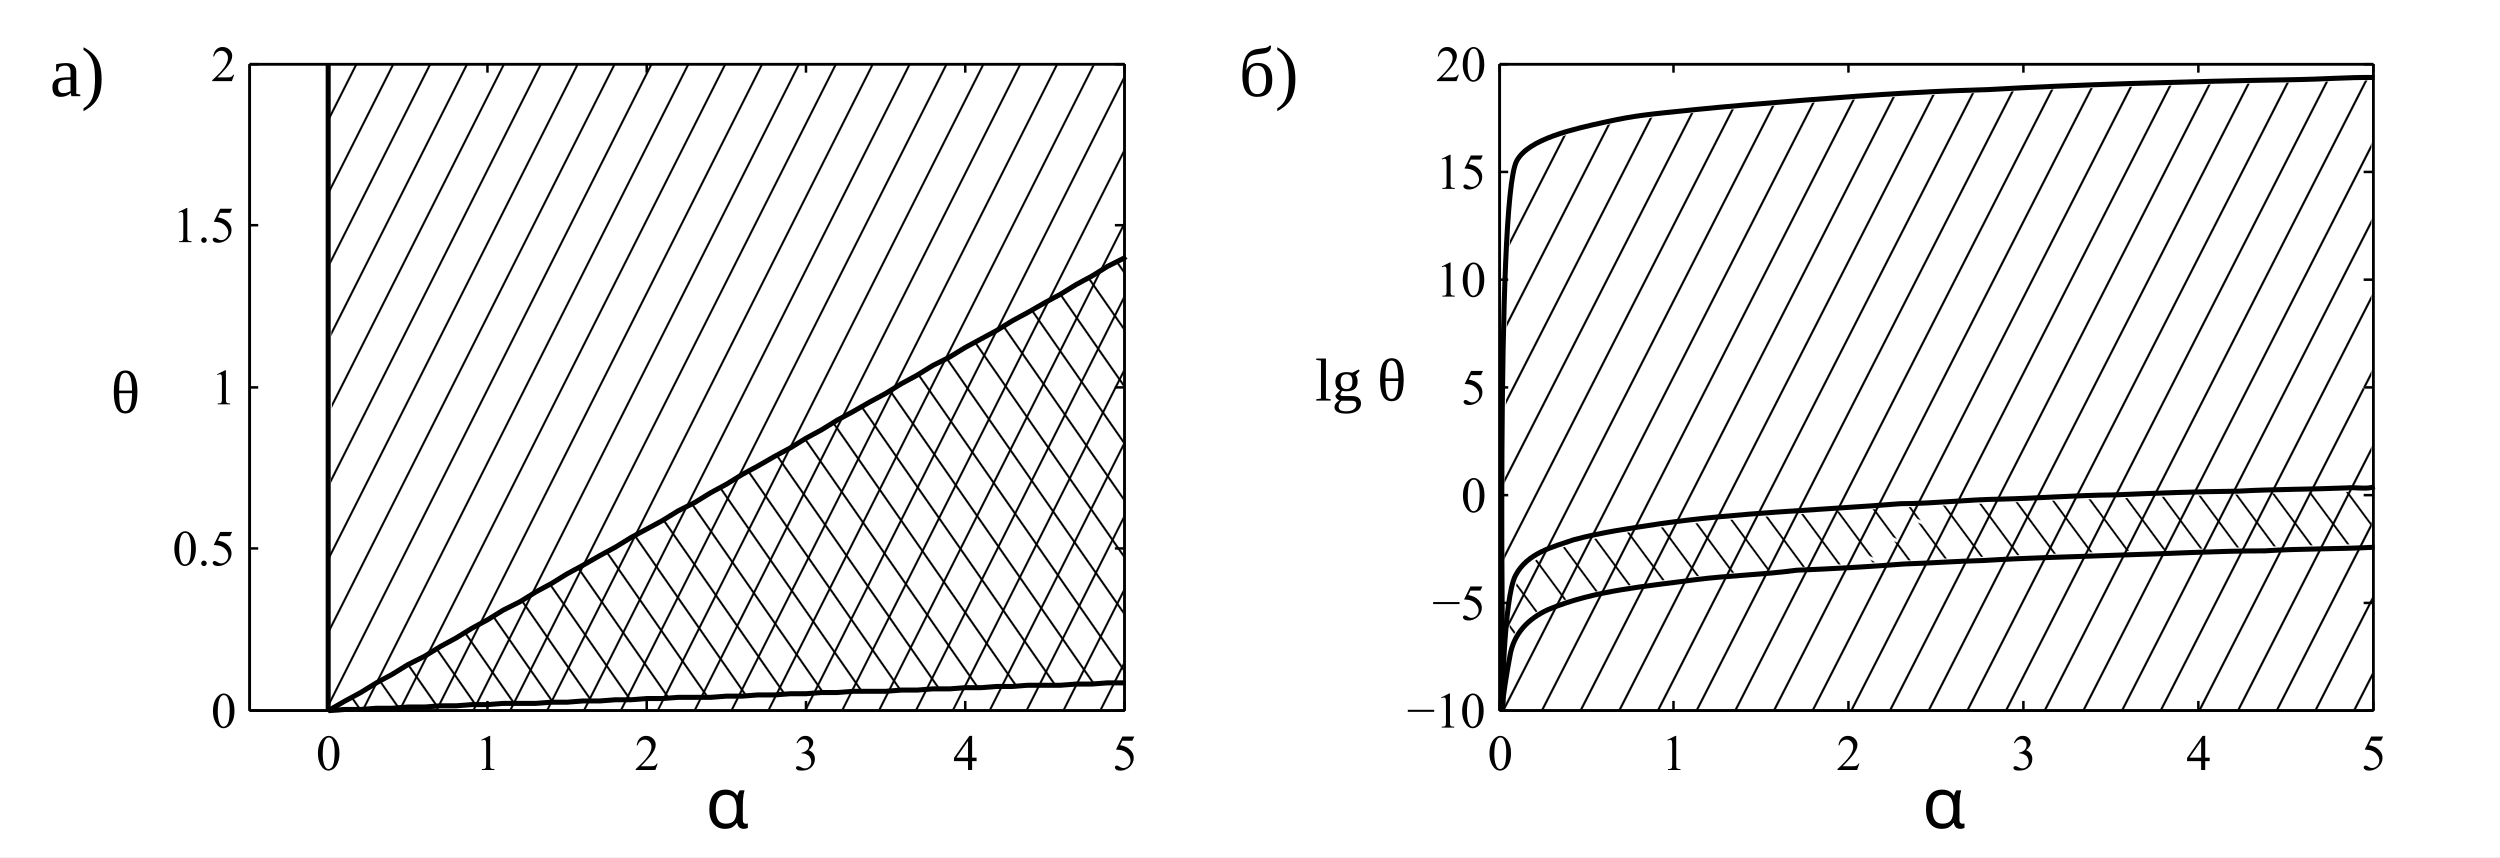
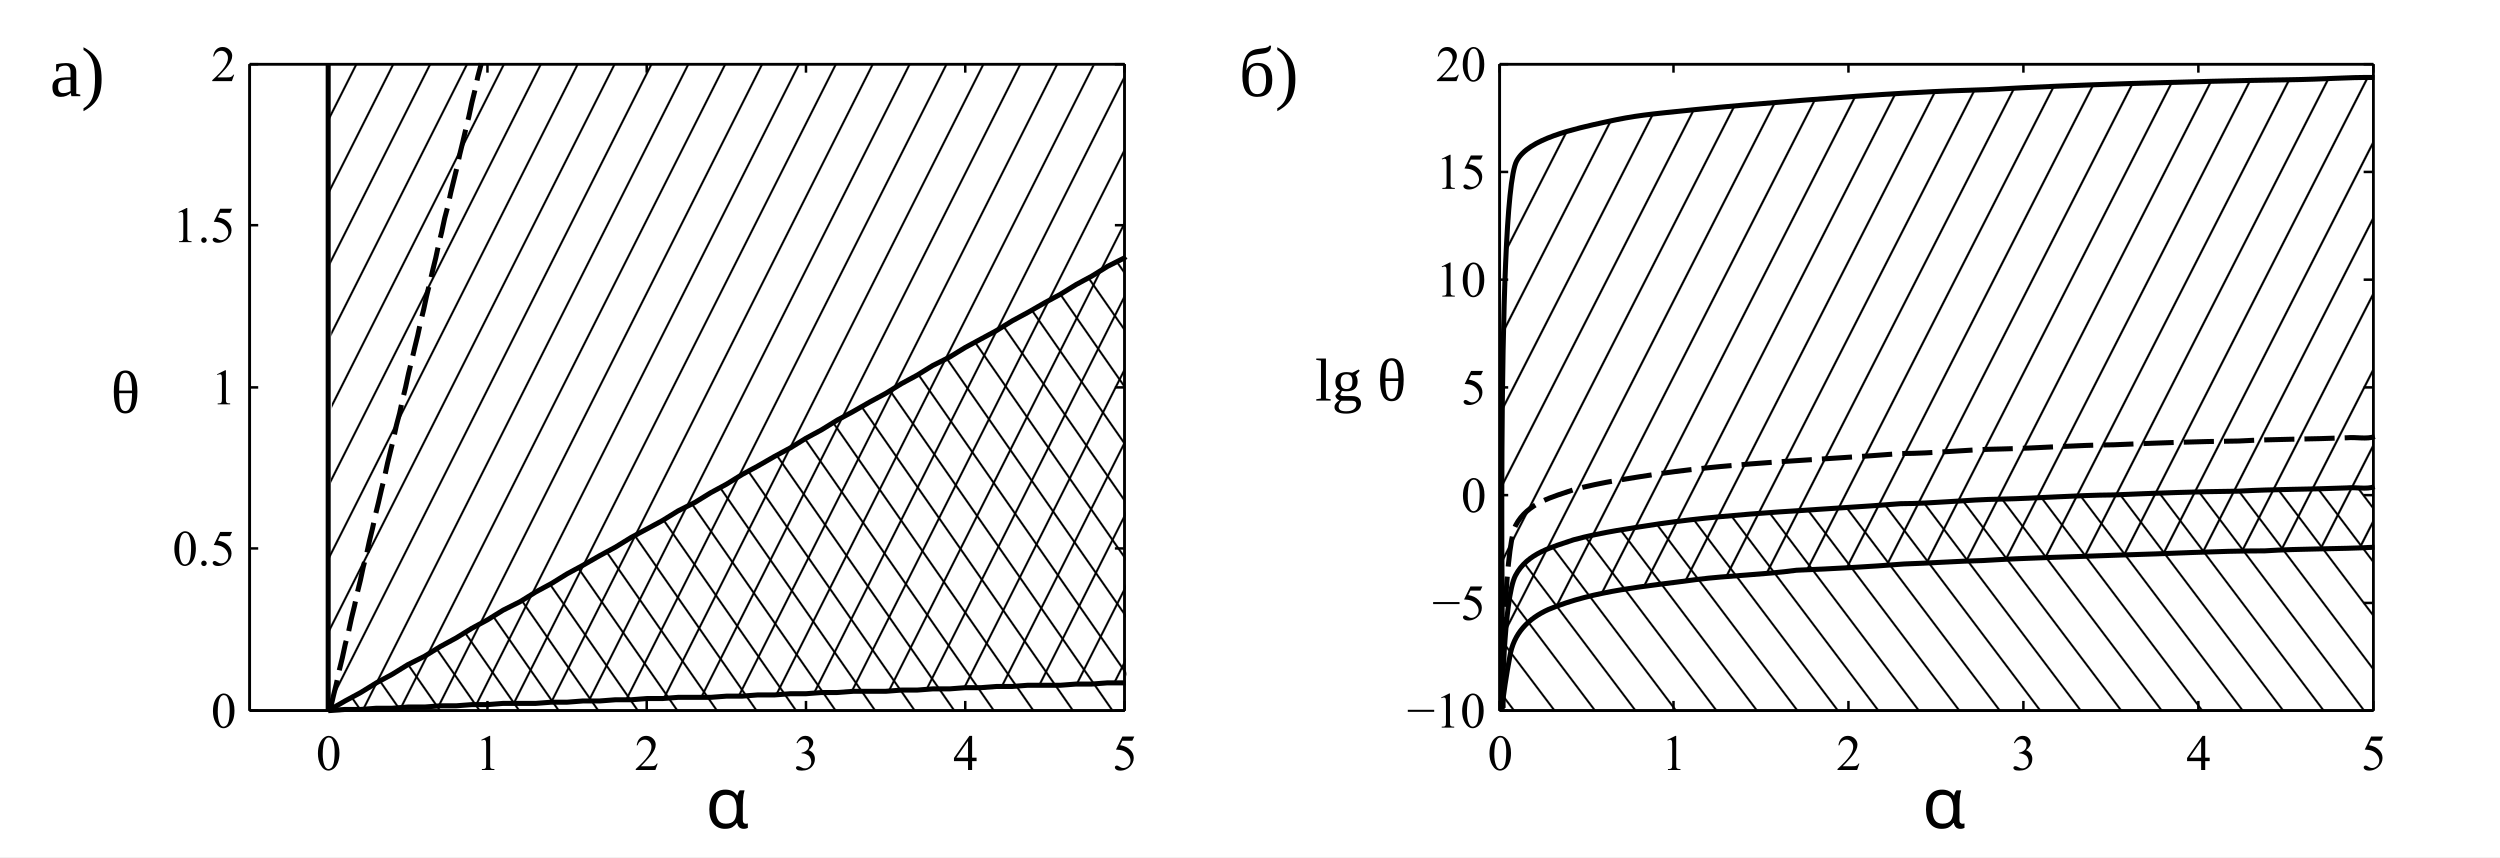
<svg xmlns="http://www.w3.org/2000/svg" xmlns:xlink="http://www.w3.org/1999/xlink" width="175mm" height="60mm" viewBox="0 0 496.063 170.079" version="1.1" id="svg2">
  <defs id="defs4">
-     <pattern xlink:href="#pattern5436" id="pattern5055" patternTransform="matrix(0.08830782,-0.06905366,0.5996627,0.766866,-176.9201,-24.66936)" />
+     <pattern xlink:href="#pattern5436" id="pattern5055" patternTransform="matrix(0.09446466,-0.07386789,1.023709,1.309152,-176.9201,-24.66936)" />
    <pattern xlink:href="#pattern5436" id="pattern5048" patternTransform="matrix(0.07770059,-0.05737732,0.5017826,0.679516,-141.8837,-19.63917)" />
    <pattern xlink:href="#pattern5436" id="pattern5043" patternTransform="matrix(0.08840099,0.04228932,-0.4523633,0.945614,-170.728,40.4685)" />
    <pattern xlink:href="#pattern5436" id="pattern5044" patternTransform="matrix(0.09252877,0.04411482,-0.4060796,0.8460022,-91.49032,-43.34233)" />
    <g id="g6">
      <symbol overflow="visible" id="glyph0-0" style="overflow:visible">
        <path style="stroke:none" d="m 1.391,0 0,-6.25 5,0 0,6.25 z m 0.156,-0.156 4.688,0 0,-5.938 -4.688,0 z m 0,0" id="path9" />
      </symbol>
      <symbol overflow="visible" id="glyph0-1" style="overflow:visible">
        <path style="stroke:none" d="m 0.359,-3.266 c 0,-0.758 0.113,-1.41 0.344,-1.953 0.227,-0.551 0.531,-0.957 0.906,-1.219 0.289,-0.219 0.594,-0.328 0.906,-0.328 0.508,0 0.969,0.262 1.375,0.781 0.5,0.648 0.75,1.516 0.75,2.609 0,0.773 -0.109,1.43 -0.328,1.969 -0.219,0.531 -0.5,0.922 -0.844,1.172 C 3.125,0.004 2.789,0.125 2.469,0.125 1.844,0.125 1.316,-0.25 0.891,-1 0.535,-1.625 0.359,-2.379 0.359,-3.266 Z M 1.312,-3.156 c 0,0.918 0.113,1.664 0.344,2.234 0.188,0.492 0.461,0.734 0.828,0.734 0.176,0 0.359,-0.078 0.547,-0.234 0.188,-0.164 0.332,-0.43 0.438,-0.797 0.145,-0.562 0.219,-1.352 0.219,-2.375 0,-0.75 -0.078,-1.379 -0.234,-1.891 C 3.336,-5.859 3.188,-6.125 3,-6.281 2.863,-6.383 2.703,-6.438 2.516,-6.438 c -0.219,0 -0.418,0.102 -0.594,0.297 -0.23,0.273 -0.391,0.699 -0.484,1.281 -0.086,0.574 -0.125,1.141 -0.125,1.703 z m 0,0" id="path12" />
      </symbol>
      <symbol overflow="visible" id="glyph0-2" style="overflow:visible">
        <path style="stroke:none" d="m 1.172,-5.969 1.609,-0.797 0.156,0 0,5.594 c 0,0.375 0.016,0.609 0.047,0.703 0.031,0.086 0.094,0.152 0.188,0.203 0.102,0.055 0.305,0.078 0.609,0.078 l 0,0.188 -2.484,0 0,-0.188 c 0.312,0 0.508,-0.02 0.594,-0.062 0.094,-0.051 0.156,-0.117 0.188,-0.203 0.039,-0.082 0.062,-0.32 0.062,-0.719 l 0,-3.562 c 0,-0.488 -0.016,-0.801 -0.047,-0.938 -0.023,-0.102 -0.062,-0.176 -0.125,-0.219 C 1.906,-5.941 1.832,-5.969 1.75,-5.969 c -0.125,0 -0.293,0.047 -0.5,0.141 z m 0,0" id="path15" />
      </symbol>
      <symbol overflow="visible" id="glyph0-3" style="overflow:visible">
        <path style="stroke:none" d="M 4.578,-1.281 4.125,0 0.219,0 l 0,-0.188 C 1.363,-1.227 2.172,-2.082 2.641,-2.75 3.109,-3.414 3.344,-4.023 3.344,-4.578 c 0,-0.414 -0.133,-0.758 -0.391,-1.031 -0.25,-0.27 -0.559,-0.406 -0.922,-0.406 -0.324,0 -0.617,0.102 -0.875,0.297 -0.262,0.188 -0.449,0.465 -0.562,0.828 l -0.188,0 c 0.082,-0.602 0.289,-1.066 0.625,-1.391 0.332,-0.32 0.754,-0.484 1.266,-0.484 0.531,0 0.977,0.18 1.344,0.531 0.363,0.344 0.547,0.75 0.547,1.219 0,0.336 -0.078,0.668 -0.234,1 -0.25,0.531 -0.641,1.09 -1.172,1.672 -0.812,0.887 -1.324,1.422 -1.531,1.609 l 1.734,0 c 0.352,0 0.598,-0.008 0.734,-0.031 0.145,-0.031 0.273,-0.086 0.391,-0.172 0.113,-0.082 0.211,-0.195 0.297,-0.344 z m 0,0" id="path18" />
      </symbol>
      <symbol overflow="visible" id="glyph0-4" style="overflow:visible">
        <path style="stroke:none" d="m 0.516,-5.359 c 0.188,-0.445 0.422,-0.789 0.703,-1.031 0.289,-0.25 0.648,-0.375 1.078,-0.375 0.531,0 0.938,0.18 1.219,0.531 0.219,0.25 0.328,0.523 0.328,0.812 0,0.492 -0.305,0.992 -0.906,1.5 0.406,0.156 0.711,0.387 0.922,0.688 0.207,0.293 0.312,0.641 0.312,1.047 0,0.574 -0.184,1.07 -0.547,1.484 C 3.145,-0.148 2.457,0.125 1.562,0.125 1.113,0.125 0.805,0.066 0.641,-0.047 0.484,-0.16 0.406,-0.281 0.406,-0.406 c 0,-0.094 0.035,-0.176 0.109,-0.25 0.082,-0.07 0.176,-0.109 0.281,-0.109 0.082,0 0.164,0.016 0.25,0.047 0.051,0.012 0.176,0.07 0.375,0.172 0.195,0.105 0.332,0.168 0.406,0.188 0.113,0.031 0.242,0.047 0.391,0.047 0.32,0 0.609,-0.125 0.859,-0.375 0.25,-0.258 0.375,-0.566 0.375,-0.922 0,-0.258 -0.059,-0.508 -0.172,-0.75 C 3.195,-2.535 3.102,-2.676 3,-2.781 2.852,-2.906 2.66,-3.02 2.422,-3.125 2.18,-3.227 1.93,-3.281 1.672,-3.281 l -0.156,0 0,-0.156 c 0.258,-0.031 0.52,-0.117 0.781,-0.266 0.258,-0.156 0.445,-0.336 0.562,-0.547 0.113,-0.219 0.172,-0.457 0.172,-0.719 0,-0.332 -0.105,-0.602 -0.312,-0.812 C 2.508,-5.988 2.25,-6.094 1.938,-6.094 c -0.512,0 -0.934,0.273 -1.266,0.812 z m 0,0" id="path21" />
      </symbol>
      <symbol overflow="visible" id="glyph0-5" style="overflow:visible">
        <path style="stroke:none" d="m 4.656,-2.438 0,0.688 -0.891,0 0,1.75 -0.812,0 0,-1.75 -2.797,0 0,-0.625 3.078,-4.391 0.531,0 0,4.328 z m -1.703,0 0,-3.297 -2.312,3.297 z m 0,0" id="path24" />
      </symbol>
      <symbol overflow="visible" id="glyph0-6" style="overflow:visible">
        <path style="stroke:none" d="m 4.344,-6.625 -0.391,0.828 -1.984,0 -0.438,0.891 c 0.863,0.125 1.547,0.449 2.047,0.969 0.438,0.438 0.656,0.961 0.656,1.562 0,0.344 -0.074,0.668 -0.219,0.969 -0.137,0.293 -0.312,0.543 -0.531,0.75 -0.211,0.211 -0.449,0.375 -0.719,0.5 C 2.391,0.031 2.004,0.125 1.609,0.125 1.211,0.125 0.926,0.055 0.75,-0.078 0.57,-0.211 0.484,-0.363 0.484,-0.531 0.484,-0.625 0.52,-0.703 0.594,-0.766 0.664,-0.836 0.758,-0.875 0.875,-0.875 c 0.082,0 0.156,0.016 0.219,0.047 0.062,0.023 0.172,0.086 0.328,0.188 0.238,0.168 0.484,0.25 0.734,0.25 0.383,0 0.719,-0.141 1,-0.422 0.289,-0.289 0.438,-0.645 0.438,-1.062 0,-0.395 -0.133,-0.766 -0.391,-1.109 -0.25,-0.352 -0.602,-0.625 -1.047,-0.812 -0.367,-0.145 -0.852,-0.227 -1.453,-0.25 L 1.969,-6.625 Z m 0,0" id="path27" />
      </symbol>
      <symbol overflow="visible" id="glyph0-7" style="overflow:visible">
        <path style="stroke:none" d="m 1.25,-0.953 c 0.156,0 0.285,0.059 0.391,0.172 0.102,0.105 0.156,0.23 0.156,0.375 0,0.148 -0.059,0.277 -0.172,0.391 -0.105,0.102 -0.23,0.156 -0.375,0.156 -0.148,0 -0.277,-0.055 -0.391,-0.156 -0.105,-0.113 -0.156,-0.242 -0.156,-0.391 0,-0.156 0.051,-0.285 0.156,-0.391 0.113,-0.102 0.242,-0.156 0.391,-0.156 z m 0,0" id="path30" />
      </symbol>
      <symbol overflow="visible" id="glyph0-8" style="overflow:visible">
        <path style="stroke:none" d="m 5.438,-3.125 -5.25,0 0,-0.406 5.25,0 z m 0,0" id="path33" />
      </symbol>
      <symbol overflow="visible" id="glyph1-0" style="overflow:visible">
        <path style="stroke:none" d="m 0.609,0 0,-7.5 6,0 0,7.5 z m 0.188,-0.188 5.625,0 0,-7.125 -5.625,0 z m 0,0" id="path36" />
      </symbol>
      <symbol overflow="visible" id="glyph1-1" style="overflow:visible">
        <path style="stroke:none" d="m 5.5,-5.375 0.969,0 -0.766,2.672 c -0.043,0.168 -0.121,0.434 -0.234,0.797 0.145,0.594 0.254,0.953 0.328,1.078 0.145,0.211 0.328,0.312 0.547,0.312 0.156,0 0.297,-0.062 0.422,-0.188 0.133,-0.125 0.223,-0.328 0.266,-0.609 l 0.234,0 C 7.211,-0.75 7.094,-0.359 6.906,-0.141 6.727,0.078 6.52,0.188 6.281,0.188 6.062,0.188 5.859,0.094 5.672,-0.094 5.492,-0.281 5.332,-0.688 5.188,-1.312 5.02,-0.969 4.852,-0.707 4.688,-0.531 4.457,-0.289 4.207,-0.113 3.938,0 3.664,0.125 3.359,0.188 3.016,0.188 c -0.867,0 -1.5,-0.285 -1.906,-0.859 C 0.703,-1.242 0.5,-1.898 0.5,-2.641 0.5,-3.492 0.738,-4.188 1.219,-4.719 c 0.477,-0.539 1.035,-0.812 1.672,-0.812 0.445,0 0.836,0.137 1.172,0.406 C 4.406,-4.852 4.719,-4.348 5,-3.609 Z M 4.797,-2.953 C 4.578,-3.754 4.301,-4.312 3.969,-4.625 c -0.324,-0.32 -0.656,-0.484 -1,-0.484 -0.387,0 -0.711,0.215 -0.969,0.641 -0.25,0.418 -0.375,1.086 -0.375,2 0,0.543 0.051,0.969 0.156,1.281 0.113,0.305 0.281,0.543 0.5,0.719 0.219,0.168 0.453,0.25 0.703,0.25 0.301,0 0.578,-0.141 0.828,-0.422 0.344,-0.375 0.672,-1.145 0.984,-2.312 z m 0,0" id="path39" />
      </symbol>
      <symbol overflow="visible" id="glyph1-2" style="overflow:visible">
        <path style="stroke:none" d="m 0.516,-3.844 c 0,-1.531 0.312,-2.711 0.938,-3.547 0.469,-0.625 1.035,-0.938 1.703,-0.938 0.633,0 1.18,0.297 1.641,0.891 C 5.43,-6.594 5.75,-5.445 5.75,-4 5.75,-2.625 5.438,-1.539 4.812,-0.75 4.32,-0.125 3.75,0.188 3.094,0.188 2.738,0.188 2.414,0.102 2.125,-0.062 1.832,-0.238 1.57,-0.488 1.344,-0.812 1.125,-1.145 0.953,-1.492 0.828,-1.859 c -0.211,-0.625 -0.312,-1.285 -0.312,-1.984 z M 4.609,-4.25 c 0,-1.02 -0.102,-1.836 -0.297,-2.453 -0.148,-0.477 -0.34,-0.816 -0.578,-1.016 -0.188,-0.156 -0.398,-0.234 -0.625,-0.234 -0.273,0 -0.516,0.105 -0.734,0.312 -0.219,0.211 -0.391,0.559 -0.516,1.047 -0.117,0.48 -0.188,1.262 -0.219,2.344 z m -2.969,0.375 c 0.008,0.699 0.062,1.324 0.156,1.875 0.062,0.43 0.176,0.797 0.344,1.109 0.094,0.188 0.234,0.352 0.422,0.484 0.188,0.125 0.391,0.188 0.609,0.188 0.25,0 0.484,-0.113 0.703,-0.344 C 4.102,-0.801 4.273,-1.18 4.391,-1.703 4.504,-2.223 4.57,-2.945 4.594,-3.875 Z m 0,0" id="path42" />
      </symbol>
    </g>
    <clipPath id="clip1">
      <path d="m 65,12.801 32,0 0,128.398 -32,0 z m 0,0" id="path45" />
    </clipPath>
    <clipPath id="clip2">
      <path d="m 65,12.801 1,0 0,128.398 -1,0 z m 0,0" id="path48" />
    </clipPath>
    <clipPath id="clip3">
      <path d="m 65,135 158.922,0 0,6.199 -158.922,0 z m 0,0" id="path51" />
    </clipPath>
    <clipPath id="clip4">
      <path d="m 65,50 158.922,0 0,91.199 -158.922,0 z m 0,0" id="path54" />
    </clipPath>
    <clipPath id="clip5">
      <path d="m 301,87 171.32,0 0,19 L 301,106 Z m 0,0" id="path57" />
    </clipPath>
    <clipPath id="clip6">
      <path d="m 301,15 171.32,0 0,18 L 301,33 Z m 0,0" id="path60" />
    </clipPath>
    <clipPath id="clip7">
      <path d="m 301,108 171.32,0 0,18 L 301,126 Z m 0,0" id="path63" />
    </clipPath>
    <clipPath id="clip8">
      <path d="m 301,96 171.32,0 0,18 L 301,114 Z m 0,0" id="path66" />
    </clipPath>
    <pattern xlink:href="#pattern5436" id="pattern5441" patternTransform="matrix(0.1072352,0.03012265,-0.1831311,0.6475514,-153.5375,-58.66049)" />
    <pattern patternUnits="userSpaceOnUse" width="66.827" height="268.908" patternTransform="matrix(0.7999999,0,0,0.7999999,-176.9201,-24.66936)" id="pattern5436">
      <path id="path5434" d="M 64.88,0.457 1.947,268.451" style="fill:none;fill-rule:evenodd;stroke:#000000;stroke-width:4;stroke-linecap:butt;stroke-linejoin:miter;stroke-miterlimit:4;stroke-dasharray:none;stroke-opacity:1" />
    </pattern>
    <pattern patternUnits="userSpaceOnUse" width="66.827" height="268.908" patternTransform="matrix(0.7999999,0,0,0.7999999,-176.9201,-24.66936)" id="pattern5436-6">
      <path id="path5434-0" d="M 64.88,0.457 1.947,268.451" style="fill:none;fill-rule:evenodd;stroke:#000000;stroke-width:4;stroke-linecap:butt;stroke-linejoin:miter;stroke-miterlimit:4;stroke-dasharray:none;stroke-opacity:1" />
    </pattern>
  </defs>
  <g id="surface159" transform="matrix(0.9975502,0,0,1.000923,0,-0.07819231)">
    <path style="fill:#ffffff;fill-opacity:1;fill-rule:nonzero;stroke:none" d="m 0,170 497.281,0 0,-169.922 -497.281,0 z m 0,0" id="path69" />
    <path style="fill:#ffffff;fill-opacity:1;fill-rule:evenodd;stroke:none" d="m 49.68,140.961 174,0 0,-128.16 -174,0 z m 0,0" id="path71" />
    <path style="fill:none;stroke:#ffffff;stroke-width:5.004;stroke-linecap:butt;stroke-linejoin:round;stroke-miterlimit:10;stroke-opacity:1" d="m 496.797,290.391 0,1281.602 1740,0 0,-1281.602 -1740,0" transform="matrix(0.1,0,0,-0.1,0,170)" id="path73" />
    <path style="fill:none;stroke:#000000;stroke-width:5.004;stroke-linecap:butt;stroke-linejoin:round;stroke-miterlimit:10;stroke-opacity:1" d="m 496.797,1571.992 1740,0" transform="matrix(0.1,0,0,-0.1,0,170)" id="path75" />
    <path style="fill:none;stroke:#000000;stroke-width:5.004;stroke-linecap:butt;stroke-linejoin:round;stroke-miterlimit:10;stroke-opacity:1" d="m 496.797,290.391 1740,0" transform="matrix(0.1,0,0,-0.1,0,170)" id="path77" />
    <path style="fill:none;stroke:#000000;stroke-width:5.004;stroke-linecap:butt;stroke-linejoin:round;stroke-miterlimit:10;stroke-opacity:1" d="m 2236.797,290.391 0,1281.602" transform="matrix(0.1,0,0,-0.1,0,170)" id="path79" />
    <path style="fill:none;stroke:#000000;stroke-width:5.004;stroke-linecap:butt;stroke-linejoin:round;stroke-miterlimit:10;stroke-opacity:1" d="m 496.797,290.391 0,1281.602" transform="matrix(0.1,0,0,-0.1,0,170)" id="path81" />
    <path style="fill:none;stroke:#000000;stroke-width:5.004;stroke-linecap:butt;stroke-linejoin:round;stroke-miterlimit:10;stroke-opacity:1" d="m 496.797,290.391 1740,0" transform="matrix(0.1,0,0,-0.1,0,170)" id="path83" />
    <path style="fill:none;stroke:#000000;stroke-width:5.004;stroke-linecap:butt;stroke-linejoin:round;stroke-miterlimit:10;stroke-opacity:1" d="m 496.797,290.391 0,1281.602" transform="matrix(0.1,0,0,-0.1,0,170)" id="path85" />
    <path style="fill:none;stroke:#000000;stroke-width:5.004;stroke-linecap:butt;stroke-linejoin:round;stroke-miterlimit:10;stroke-opacity:1" d="m 652.812,290.391 0,19.219" transform="matrix(0.1,0,0,-0.1,0,170)" id="path87" />
    <path style="fill:none;stroke:#000000;stroke-width:5.004;stroke-linecap:butt;stroke-linejoin:round;stroke-miterlimit:10;stroke-opacity:1" d="m 652.812,1571.992 0,-16.797" transform="matrix(0.1,0,0,-0.1,0,170)" id="path89" />
    <g style="fill:#000000;fill-opacity:1" id="g91">
      <use xlink:href="#glyph0-1" x="62.88" y="152.72" id="use93" width="100%" height="100%" />
    </g>
    <path style="fill:none;stroke:#000000;stroke-width:5.004;stroke-linecap:butt;stroke-linejoin:round;stroke-miterlimit:10;stroke-opacity:1" d="m 969.609,290.391 0,19.219" transform="matrix(0.1,0,0,-0.1,0,170)" id="path95" />
    <path style="fill:none;stroke:#000000;stroke-width:5.004;stroke-linecap:butt;stroke-linejoin:round;stroke-miterlimit:10;stroke-opacity:1" d="m 969.609,1571.992 0,-16.797" transform="matrix(0.1,0,0,-0.1,0,170)" id="path97" />
    <g style="fill:#000000;fill-opacity:1" id="g99">
      <use xlink:href="#glyph0-2" x="94.56" y="152.72" id="use101" width="100%" height="100%" />
    </g>
    <path style="fill:none;stroke:#000000;stroke-width:5.004;stroke-linecap:butt;stroke-linejoin:round;stroke-miterlimit:10;stroke-opacity:1" d="m 1286.406,290.391 0,19.219" transform="matrix(0.1,0,0,-0.1,0,170)" id="path103" />
    <path style="fill:none;stroke:#000000;stroke-width:5.004;stroke-linecap:butt;stroke-linejoin:round;stroke-miterlimit:10;stroke-opacity:1" d="m 1286.406,1571.992 0,-16.797" transform="matrix(0.1,0,0,-0.1,0,170)" id="path105" />
    <g style="fill:#000000;fill-opacity:1" id="g107">
      <use xlink:href="#glyph0-3" x="126.24" y="152.72" id="use109" width="100%" height="100%" />
    </g>
    <path style="fill:none;stroke:#000000;stroke-width:5.004;stroke-linecap:butt;stroke-linejoin:round;stroke-miterlimit:10;stroke-opacity:1" d="m 1603.203,290.391 0,19.219" transform="matrix(0.1,0,0,-0.1,0,170)" id="path111" />
    <path style="fill:none;stroke:#000000;stroke-width:5.004;stroke-linecap:butt;stroke-linejoin:round;stroke-miterlimit:10;stroke-opacity:1" d="m 1603.203,1571.992 0,-16.797" transform="matrix(0.1,0,0,-0.1,0,170)" id="path113" />
    <g style="fill:#000000;fill-opacity:1" id="g115">
      <use xlink:href="#glyph0-4" x="157.92" y="152.72" id="use117" width="100%" height="100%" />
    </g>
    <path style="fill:none;stroke:#000000;stroke-width:5.004;stroke-linecap:butt;stroke-linejoin:round;stroke-miterlimit:10;stroke-opacity:1" d="m 1920,290.391 0,19.219" transform="matrix(0.1,0,0,-0.1,0,170)" id="path119" />
    <path style="fill:none;stroke:#000000;stroke-width:5.004;stroke-linecap:butt;stroke-linejoin:round;stroke-miterlimit:10;stroke-opacity:1" d="m 1920,1571.992 0,-16.797" transform="matrix(0.1,0,0,-0.1,0,170)" id="path121" />
    <g style="fill:#000000;fill-opacity:1" id="g123">
      <use xlink:href="#glyph0-5" x="189.6" y="152.72" id="use125" width="100%" height="100%" />
    </g>
    <path style="fill:none;stroke:#000000;stroke-width:5.004;stroke-linecap:butt;stroke-linejoin:round;stroke-miterlimit:10;stroke-opacity:1" d="m 2236.797,290.391 0,19.219" transform="matrix(0.1,0,0,-0.1,0,170)" id="path127" />
    <path style="fill:none;stroke:#000000;stroke-width:5.004;stroke-linecap:butt;stroke-linejoin:round;stroke-miterlimit:10;stroke-opacity:1" d="m 2236.797,1571.992 0,-16.797" transform="matrix(0.1,0,0,-0.1,0,170)" id="path129" />
    <g style="fill:#000000;fill-opacity:1" id="g131">
      <use xlink:href="#glyph0-6" x="221.28" y="152.72" id="use133" width="100%" height="100%" />
    </g>
    <path style="fill:none;stroke:#000000;stroke-width:5.004;stroke-linecap:butt;stroke-linejoin:round;stroke-miterlimit:10;stroke-opacity:1" d="m 496.797,290.391 16.797,0" transform="matrix(0.1,0,0,-0.1,0,170)" id="path135" />
    <path style="fill:none;stroke:#000000;stroke-width:5.004;stroke-linecap:butt;stroke-linejoin:round;stroke-miterlimit:10;stroke-opacity:1" d="m 2236.797,290.391 -19.18,0" transform="matrix(0.1,0,0,-0.1,0,170)" id="path137" />
    <g style="fill:#000000;fill-opacity:1" id="g139">
      <use xlink:href="#glyph0-1" x="42" y="144.32" id="use141" width="100%" height="100%" />
    </g>
    <path style="fill:none;stroke:#000000;stroke-width:5.004;stroke-linecap:butt;stroke-linejoin:round;stroke-miterlimit:10;stroke-opacity:1" d="m 496.797,611.992 16.797,0" transform="matrix(0.1,0,0,-0.1,0,170)" id="path143" />
    <path style="fill:none;stroke:#000000;stroke-width:5.004;stroke-linecap:butt;stroke-linejoin:round;stroke-miterlimit:10;stroke-opacity:1" d="m 2236.797,611.992 -19.18,0" transform="matrix(0.1,0,0,-0.1,0,170)" id="path145" />
    <g style="fill:#000000;fill-opacity:1" id="g147">
      <use xlink:href="#glyph0-1" x="34.32" y="112.16" id="use149" width="100%" height="100%" />
      <use xlink:href="#glyph0-7" x="39.32" y="112.16" id="use151" width="100%" height="100%" />
      <use xlink:href="#glyph0-6" x="41.82" y="112.16" id="use153" width="100%" height="100%" />
    </g>
    <path style="fill:none;stroke:#000000;stroke-width:5.004;stroke-linecap:butt;stroke-linejoin:round;stroke-miterlimit:10;stroke-opacity:1" d="m 496.797,931.211 16.797,0" transform="matrix(0.1,0,0,-0.1,0,170)" id="path155" />
    <path style="fill:none;stroke:#000000;stroke-width:5.004;stroke-linecap:butt;stroke-linejoin:round;stroke-miterlimit:10;stroke-opacity:1" d="m 2236.797,931.211 -19.18,0" transform="matrix(0.1,0,0,-0.1,0,170)" id="path157" />
    <g style="fill:#000000;fill-opacity:1" id="g159">
      <use xlink:href="#glyph0-2" x="42" y="80.24" id="use161" width="100%" height="100%" />
    </g>
    <path style="fill:none;stroke:#000000;stroke-width:5.004;stroke-linecap:butt;stroke-linejoin:round;stroke-miterlimit:10;stroke-opacity:1" d="m 496.797,1252.812 16.797,0" transform="matrix(0.1,0,0,-0.1,0,170)" id="path163" />
    <path style="fill:none;stroke:#000000;stroke-width:5.004;stroke-linecap:butt;stroke-linejoin:round;stroke-miterlimit:10;stroke-opacity:1" d="m 2236.797,1252.812 -19.18,0" transform="matrix(0.1,0,0,-0.1,0,170)" id="path165" />
    <g style="fill:#000000;fill-opacity:1" id="g167">
      <use xlink:href="#glyph0-2" x="34.32" y="48.08" id="use169" width="100%" height="100%" />
      <use xlink:href="#glyph0-7" x="39.32" y="48.08" id="use171" width="100%" height="100%" />
      <use xlink:href="#glyph0-6" x="41.82" y="48.08" id="use173" width="100%" height="100%" />
    </g>
    <path style="fill:none;stroke:#000000;stroke-width:5.004;stroke-linecap:butt;stroke-linejoin:round;stroke-miterlimit:10;stroke-opacity:1" d="m 496.797,1571.992 16.797,0" transform="matrix(0.1,0,0,-0.1,0,170)" id="path175" />
    <path style="fill:none;stroke:#000000;stroke-width:5.004;stroke-linecap:butt;stroke-linejoin:round;stroke-miterlimit:10;stroke-opacity:1" d="m 2236.797,1571.992 -19.18,0" transform="matrix(0.1,0,0,-0.1,0,170)" id="path177" />
    <g style="fill:#000000;fill-opacity:1" id="g179">
      <use xlink:href="#glyph0-3" x="42" y="16.16" id="use181" width="100%" height="100%" />
    </g>
    <path style="fill:none;stroke:#000000;stroke-width:5.004;stroke-linecap:butt;stroke-linejoin:round;stroke-miterlimit:10;stroke-opacity:1" d="m 496.797,1571.992 1740,0" transform="matrix(0.1,0,0,-0.1,0,170)" id="path183" />
    <path style="fill:none;stroke:#000000;stroke-width:5.004;stroke-linecap:butt;stroke-linejoin:round;stroke-miterlimit:10;stroke-opacity:1" d="m 496.797,290.391 1740,0" transform="matrix(0.1,0,0,-0.1,0,170)" id="path185" />
    <path style="fill:none;stroke:#000000;stroke-width:5.004;stroke-linecap:butt;stroke-linejoin:round;stroke-miterlimit:10;stroke-opacity:1" d="m 2236.797,290.391 0,1281.602" transform="matrix(0.1,0,0,-0.1,0,170)" id="path187" />
    <path style="fill:none;stroke:#000000;stroke-width:5.004;stroke-linecap:butt;stroke-linejoin:round;stroke-miterlimit:10;stroke-opacity:1" d="m 496.797,290.391 0,1281.602" transform="matrix(0.1,0,0,-0.1,0,170)" id="path189" />
    <path id="path197" d="m 65.281,140.961 0,-128.16" style="clip-rule:nonzero;fill:none;stroke:#000000;stroke-width:1.001;stroke-linecap:butt;stroke-linejoin:round;stroke-miterlimit:10;stroke-opacity:1;stroke-dasharray:none" />
    <path id="path201" d="m 65.281,140.961 3.359,-0.242 3.121,0 3.117,-0.238 3.121,0 3.121,-0.242 3.359,0 3.121,-0.238 3.117,0 3.121,-0.238 3.121,0 3.117,-0.242 6.48,0 3.121,-0.238 3.121,0 3.121,-0.242 3.359,0 3.117,-0.238 3.121,0 3.121,-0.242 3.121,0 3.117,-0.238 6.48,0 3.121,-0.238 3.121,0 3.117,-0.242 3.359,0 3.121,-0.238 3.121,0 3.121,-0.242 3.117,0 3.121,-0.238 6.48,0 3.121,-0.242 3.117,0 3.121,-0.238 3.359,0 3.121,-0.242 3.121,0 3.117,-0.238 3.121,0 3.121,-0.242 6.48,0 3.117,-0.238 3.121,0 3.121,-0.238 3.602,0" style="clip-rule:nonzero;fill:none;stroke:#000000;stroke-width:1.001;stroke-linecap:butt;stroke-linejoin:round;stroke-miterlimit:10;stroke-opacity:1;stroke-dasharray:none" />
    <path id="path205" d="m 65.281,140.961 3.359,-1.922 3.121,-1.68 3.117,-1.918 L 78,133.762 l 3.121,-1.922 3.359,-1.68 3.121,-1.922 3.117,-1.68 3.121,-1.918 3.121,-1.68 3.117,-1.922 3.363,-1.68 3.117,-1.918 3.121,-1.68 3.121,-1.922 3.121,-1.68 3.359,-1.922 3.117,-1.68 3.121,-1.918 6.242,-3.359 3.117,-1.922 3.359,-1.68 3.121,-1.918 3.121,-1.68 3.121,-1.922 3.117,-1.68 3.359,-1.922 3.121,-1.68 3.121,-1.918 3.121,-1.68 3.117,-1.922 3.121,-1.68 3.359,-1.918 3.121,-1.68 3.121,-1.922 3.117,-1.68 3.121,-1.922 3.359,-1.68 L 192,68.961 l 3.121,-1.68 3.117,-1.68 3.121,-1.922 3.121,-1.68 3.359,-1.922 3.121,-1.68 3.117,-1.918 3.121,-1.68 3.121,-1.922 3.359,-1.68 0.242,-0.238" style="clip-rule:nonzero;fill:none;stroke:#000000;stroke-width:1.001;stroke-linecap:butt;stroke-linejoin:round;stroke-miterlimit:10;stroke-opacity:1;stroke-dasharray:none" />
    <path style="fill:#ffffff;fill-opacity:1;fill-rule:evenodd;stroke:none" d="m 298.32,140.961 173.758,0 0,-128.16 -173.758,0 z m 0,0" id="path215" />
    <path style="fill:none;stroke:#ffffff;stroke-width:5.004;stroke-linecap:butt;stroke-linejoin:round;stroke-miterlimit:10;stroke-opacity:1" d="m 2983.203,290.391 0,1281.602 1737.578,0 0,-1281.602 -1737.578,0" transform="matrix(0.1,0,0,-0.1,0,170)" id="path217" />
    <path style="fill:none;stroke:#000000;stroke-width:5.004;stroke-linecap:butt;stroke-linejoin:round;stroke-miterlimit:10;stroke-opacity:1" d="m 2983.203,1571.992 1737.578,0" transform="matrix(0.1,0,0,-0.1,0,170)" id="path219" />
    <path style="fill:none;stroke:#000000;stroke-width:5.004;stroke-linecap:butt;stroke-linejoin:round;stroke-miterlimit:10;stroke-opacity:1" d="m 2983.203,290.391 1737.578,0" transform="matrix(0.1,0,0,-0.1,0,170)" id="path221" />
    <path style="fill:none;stroke:#000000;stroke-width:5.004;stroke-linecap:butt;stroke-linejoin:round;stroke-miterlimit:10;stroke-opacity:1" d="m 4720.781,290.391 0,1281.602" transform="matrix(0.1,0,0,-0.1,0,170)" id="path223" />
    <path style="fill:none;stroke:#000000;stroke-width:5.004;stroke-linecap:butt;stroke-linejoin:round;stroke-miterlimit:10;stroke-opacity:1" d="m 2983.203,290.391 0,1281.602" transform="matrix(0.1,0,0,-0.1,0,170)" id="path225" />
    <path style="fill:none;stroke:#000000;stroke-width:5.004;stroke-linecap:butt;stroke-linejoin:round;stroke-miterlimit:10;stroke-opacity:1" d="m 2983.203,290.391 1737.578,0" transform="matrix(0.1,0,0,-0.1,0,170)" id="path227" />
    <path style="fill:none;stroke:#000000;stroke-width:5.004;stroke-linecap:butt;stroke-linejoin:round;stroke-miterlimit:10;stroke-opacity:1" d="m 2983.203,290.391 0,1281.602" transform="matrix(0.1,0,0,-0.1,0,170)" id="path229" />
    <path style="fill:none;stroke:#000000;stroke-width:5.004;stroke-linecap:butt;stroke-linejoin:round;stroke-miterlimit:10;stroke-opacity:1" d="m 2983.203,290.391 0,19.219" transform="matrix(0.1,0,0,-0.1,0,170)" id="path231" />
    <path style="fill:none;stroke:#000000;stroke-width:5.004;stroke-linecap:butt;stroke-linejoin:round;stroke-miterlimit:10;stroke-opacity:1" d="m 2983.203,1571.992 0,-16.797" transform="matrix(0.1,0,0,-0.1,0,170)" id="path233" />
    <g style="fill:#000000;fill-opacity:1" id="g235">
      <use xlink:href="#glyph0-1" x="295.92" y="152.72" id="use237" width="100%" height="100%" />
    </g>
    <path style="fill:none;stroke:#000000;stroke-width:5.004;stroke-linecap:butt;stroke-linejoin:round;stroke-miterlimit:10;stroke-opacity:1" d="m 3328.789,290.391 0,19.219" transform="matrix(0.1,0,0,-0.1,0,170)" id="path239" />
    <path style="fill:none;stroke:#000000;stroke-width:5.004;stroke-linecap:butt;stroke-linejoin:round;stroke-miterlimit:10;stroke-opacity:1" d="m 3328.789,1571.992 0,-16.797" transform="matrix(0.1,0,0,-0.1,0,170)" id="path241" />
    <g style="fill:#000000;fill-opacity:1" id="g243">
      <use xlink:href="#glyph0-2" x="330.48" y="152.72" id="use245" width="100%" height="100%" />
    </g>
    <path style="fill:none;stroke:#000000;stroke-width:5.004;stroke-linecap:butt;stroke-linejoin:round;stroke-miterlimit:10;stroke-opacity:1" d="m 3676.797,290.391 0,19.219" transform="matrix(0.1,0,0,-0.1,0,170)" id="path247" />
    <path style="fill:none;stroke:#000000;stroke-width:5.004;stroke-linecap:butt;stroke-linejoin:round;stroke-miterlimit:10;stroke-opacity:1" d="m 3676.797,1571.992 0,-16.797" transform="matrix(0.1,0,0,-0.1,0,170)" id="path249" />
    <g style="fill:#000000;fill-opacity:1" id="g251">
      <use xlink:href="#glyph0-3" x="365.28" y="152.72" id="use253" width="100%" height="100%" />
    </g>
    <path style="fill:none;stroke:#000000;stroke-width:5.004;stroke-linecap:butt;stroke-linejoin:round;stroke-miterlimit:10;stroke-opacity:1" d="m 4024.805,290.391 0,19.219" transform="matrix(0.1,0,0,-0.1,0,170)" id="path255" />
    <path style="fill:none;stroke:#000000;stroke-width:5.004;stroke-linecap:butt;stroke-linejoin:round;stroke-miterlimit:10;stroke-opacity:1" d="m 4024.805,1571.992 0,-16.797" transform="matrix(0.1,0,0,-0.1,0,170)" id="path257" />
    <g style="fill:#000000;fill-opacity:1" id="g259">
      <use xlink:href="#glyph0-4" x="400.08" y="152.72" id="use261" width="100%" height="100%" />
    </g>
    <path style="fill:none;stroke:#000000;stroke-width:5.004;stroke-linecap:butt;stroke-linejoin:round;stroke-miterlimit:10;stroke-opacity:1" d="m 4372.812,290.391 0,19.219" transform="matrix(0.1,0,0,-0.1,0,170)" id="path263" />
    <path style="fill:none;stroke:#000000;stroke-width:5.004;stroke-linecap:butt;stroke-linejoin:round;stroke-miterlimit:10;stroke-opacity:1" d="m 4372.812,1571.992 0,-16.797" transform="matrix(0.1,0,0,-0.1,0,170)" id="path265" />
    <g style="fill:#000000;fill-opacity:1" id="g267">
      <use xlink:href="#glyph0-5" x="434.88" y="152.72" id="use269" width="100%" height="100%" />
    </g>
    <path style="fill:none;stroke:#000000;stroke-width:5.004;stroke-linecap:butt;stroke-linejoin:round;stroke-miterlimit:10;stroke-opacity:1" d="m 4720.781,290.391 0,19.219" transform="matrix(0.1,0,0,-0.1,0,170)" id="path271" />
    <path style="fill:none;stroke:#000000;stroke-width:5.004;stroke-linecap:butt;stroke-linejoin:round;stroke-miterlimit:10;stroke-opacity:1" d="m 4720.781,1571.992 0,-16.797" transform="matrix(0.1,0,0,-0.1,0,170)" id="path273" />
    <g style="fill:#000000;fill-opacity:1" id="g275">
      <use xlink:href="#glyph0-6" x="469.68" y="152.72" id="use277" width="100%" height="100%" />
    </g>
    <path style="fill:none;stroke:#000000;stroke-width:5.004;stroke-linecap:butt;stroke-linejoin:round;stroke-miterlimit:10;stroke-opacity:1" d="m 2983.203,290.391 16.797,0" transform="matrix(0.1,0,0,-0.1,0,170)" id="path279" />
    <path style="fill:none;stroke:#000000;stroke-width:5.004;stroke-linecap:butt;stroke-linejoin:round;stroke-miterlimit:10;stroke-opacity:1" d="m 4720.781,290.391 -19.18,0" transform="matrix(0.1,0,0,-0.1,0,170)" id="path281" />
    <g style="fill:#000000;fill-opacity:1" id="g283">
      <use xlink:href="#glyph0-8" x="279.84" y="144.32" id="use285" width="100%" height="100%" />
      <use xlink:href="#glyph0-2" x="285.48" y="144.32" id="use287" width="100%" height="100%" />
      <use xlink:href="#glyph0-1" x="290.48" y="144.32" id="use289" width="100%" height="100%" />
    </g>
    <path style="fill:none;stroke:#000000;stroke-width:5.004;stroke-linecap:butt;stroke-linejoin:round;stroke-miterlimit:10;stroke-opacity:1" d="m 2983.203,503.984 16.797,0" transform="matrix(0.1,0,0,-0.1,0,170)" id="path291" />
    <path style="fill:none;stroke:#000000;stroke-width:5.004;stroke-linecap:butt;stroke-linejoin:round;stroke-miterlimit:10;stroke-opacity:1" d="m 4720.781,503.984 -19.18,0" transform="matrix(0.1,0,0,-0.1,0,170)" id="path293" />
    <g style="fill:#000000;fill-opacity:1" id="g295">
      <use xlink:href="#glyph0-8" x="284.88" y="122.96" id="use297" width="100%" height="100%" />
      <use xlink:href="#glyph0-6" x="290.52" y="122.96" id="use299" width="100%" height="100%" />
    </g>
    <path style="fill:none;stroke:#000000;stroke-width:5.004;stroke-linecap:butt;stroke-linejoin:round;stroke-miterlimit:10;stroke-opacity:1" d="m 2983.203,717.617 16.797,0" transform="matrix(0.1,0,0,-0.1,0,170)" id="path301" />
    <path style="fill:none;stroke:#000000;stroke-width:5.004;stroke-linecap:butt;stroke-linejoin:round;stroke-miterlimit:10;stroke-opacity:1" d="m 4720.781,717.617 -19.18,0" transform="matrix(0.1,0,0,-0.1,0,170)" id="path303" />
    <g style="fill:#000000;fill-opacity:1" id="g305">
      <use xlink:href="#glyph0-1" x="290.64" y="101.6" id="use307" width="100%" height="100%" />
    </g>
    <path style="fill:none;stroke:#000000;stroke-width:5.004;stroke-linecap:butt;stroke-linejoin:round;stroke-miterlimit:10;stroke-opacity:1" d="m 2983.203,931.211 16.797,0" transform="matrix(0.1,0,0,-0.1,0,170)" id="path309" />
    <path style="fill:none;stroke:#000000;stroke-width:5.004;stroke-linecap:butt;stroke-linejoin:round;stroke-miterlimit:10;stroke-opacity:1" d="m 4720.781,931.211 -19.18,0" transform="matrix(0.1,0,0,-0.1,0,170)" id="path311" />
    <g style="fill:#000000;fill-opacity:1" id="g313">
      <use xlink:href="#glyph0-6" x="290.64" y="80.24" id="use315" width="100%" height="100%" />
    </g>
    <path style="fill:none;stroke:#000000;stroke-width:5.004;stroke-linecap:butt;stroke-linejoin:round;stroke-miterlimit:10;stroke-opacity:1" d="m 2983.203,1144.805 16.797,0" transform="matrix(0.1,0,0,-0.1,0,170)" id="path317" />
    <path style="fill:none;stroke:#000000;stroke-width:5.004;stroke-linecap:butt;stroke-linejoin:round;stroke-miterlimit:10;stroke-opacity:1" d="m 4720.781,1144.805 -19.18,0" transform="matrix(0.1,0,0,-0.1,0,170)" id="path319" />
    <g style="fill:#000000;fill-opacity:1" id="g321">
      <use xlink:href="#glyph0-2" x="285.6" y="58.88" id="use323" width="100%" height="100%" />
      <use xlink:href="#glyph0-1" x="290.6" y="58.88" id="use325" width="100%" height="100%" />
    </g>
    <path style="fill:none;stroke:#000000;stroke-width:5.004;stroke-linecap:butt;stroke-linejoin:round;stroke-miterlimit:10;stroke-opacity:1" d="m 2983.203,1358.398 16.797,0" transform="matrix(0.1,0,0,-0.1,0,170)" id="path327" />
    <path style="fill:none;stroke:#000000;stroke-width:5.004;stroke-linecap:butt;stroke-linejoin:round;stroke-miterlimit:10;stroke-opacity:1" d="m 4720.781,1358.398 -19.18,0" transform="matrix(0.1,0,0,-0.1,0,170)" id="path329" />
    <g style="fill:#000000;fill-opacity:1" id="g331">
      <use xlink:href="#glyph0-2" x="285.6" y="37.52" id="use333" width="100%" height="100%" />
      <use xlink:href="#glyph0-6" x="290.6" y="37.52" id="use335" width="100%" height="100%" />
    </g>
    <path style="fill:none;stroke:#000000;stroke-width:5.004;stroke-linecap:butt;stroke-linejoin:round;stroke-miterlimit:10;stroke-opacity:1" d="m 2983.203,1571.992 16.797,0" transform="matrix(0.1,0,0,-0.1,0,170)" id="path337" />
    <path style="fill:none;stroke:#000000;stroke-width:5.004;stroke-linecap:butt;stroke-linejoin:round;stroke-miterlimit:10;stroke-opacity:1" d="m 4720.781,1571.992 -19.18,0" transform="matrix(0.1,0,0,-0.1,0,170)" id="path339" />
    <g style="fill:#000000;fill-opacity:1" id="g341">
      <use xlink:href="#glyph0-3" x="285.6" y="16.16" id="use343" width="100%" height="100%" />
      <use xlink:href="#glyph0-1" x="290.6" y="16.16" id="use345" width="100%" height="100%" />
    </g>
    <path style="fill:none;stroke:#000000;stroke-width:5.004;stroke-linecap:butt;stroke-linejoin:round;stroke-miterlimit:10;stroke-opacity:1" d="m 2983.203,1571.992 1737.578,0" transform="matrix(0.1,0,0,-0.1,0,170)" id="path347" />
    <path style="fill:none;stroke:#000000;stroke-width:5.004;stroke-linecap:butt;stroke-linejoin:round;stroke-miterlimit:10;stroke-opacity:1" d="m 2983.203,290.391 1737.578,0" transform="matrix(0.1,0,0,-0.1,0,170)" id="path349" />
    <path style="fill:none;stroke:#000000;stroke-width:5.004;stroke-linecap:butt;stroke-linejoin:round;stroke-miterlimit:10;stroke-opacity:1" d="m 4720.781,290.391 0,1281.602" transform="matrix(0.1,0,0,-0.1,0,170)" id="path351" />
    <path style="fill:none;stroke:#000000;stroke-width:5.004;stroke-linecap:butt;stroke-linejoin:round;stroke-miterlimit:10;stroke-opacity:1" d="m 2983.203,290.391 0,1281.602" transform="matrix(0.1,0,0,-0.1,0,170)" id="path353" />
    <path style="clip-rule:nonzero;fill:none;stroke:#000000;stroke-width:1.001;stroke-linecap:butt;stroke-linejoin:round;stroke-miterlimit:10;stroke-dasharray:none;stroke-opacity:1" d="m 472.32,15.441 c -5.813,-0.067 -9.311,0.346 -17.419,0.457 -8.109,0.112 -21.292,0.433 -31.198,0.742 -9.906,0.309 -18.793,0.662 -28.183,1.199 -5.648,0.193 -7.259,0.182 -16.938,0.719 -9.679,0.537 -31.198,2.217 -41.082,3.218 -9.884,1 -12.081,1.165 -18.198,2.499 -6.118,1.334 -15.306,3.319 -17.621,7.725 -4.201,7.836 -2.692,108.433 -2.692,108.433" id="path361" />
    <path style="clip-rule:nonzero;fill:none;stroke:#000000;stroke-width:1.001;stroke-linecap:butt;stroke-linejoin:round;stroke-miterlimit:10;stroke-dasharray:none;stroke-opacity:1" d="m 472.32,108.559 c -7.271,0.402 -14.561,0.245 -21.829,0.723 -9.642,-0.008 -19.264,0.595 -28.898,0.836 -9.046,0.353 -18.098,0.518 -27.136,1.082 -5.231,0.117 -10.451,0.521 -15.68,0.681 -7.135,0.554 -14.275,0.954 -21.418,1.241 -6.635,0.901 -13.349,1.02 -19.99,1.855 -9.866,1.363 -20.069,2.056 -29.353,5.916 -3.921,1.771 -6.971,4.66 -7.71,9.451 -0.681,3.49 -1.185,7.013 -1.62,10.542" id="path365" />
    <path style="clip-rule:nonzero;fill:none;stroke:#000000;stroke-width:1.001;stroke-linecap:butt;stroke-linejoin:round;stroke-miterlimit:10;stroke-dasharray:none;stroke-opacity:1" d="m 472.32,96.559 c -1.592,0.59 -3.711,0.063 -5.48,0.242 -7.189,0.305 -14.389,0.241 -21.573,0.646 -8.278,0.086 -16.55,0.393 -24.819,0.746 -7.517,0.057 -15.015,0.677 -22.527,0.836 -6.624,0.081 -13.222,0.892 -19.849,0.9 -15.962,1.267 -32.009,1.727 -47.871,3.973 -5.762,0.9 -11.565,1.66 -17.204,3.191 -4.093,1.423 -9.186,2.564 -11.549,7.074 -2.363,4.51 -2.679,26.432 -2.679,26.432" id="path369" />
    <rect style="fill:url(#pattern5441);stroke:none" width="53.593" height="214.928" x="-118.578" y="-21.545" id="rect5439" />
-     <path style="opacity:1;fill:url(#pattern5043);fill-opacity:1;stroke:none;stroke-width:1.25;stroke-linecap:butt;stroke-miterlimit:10;stroke-dasharray:none;stroke-dashoffset:0;stroke-opacity:1" d="M 66.03,76.452 65.21,12.872 c 51.901,0.026 109.432,-0.351 158.289,0.193 -0.009,53.154 0.073,74.029 -0.093,127.624 -62.02,0.073 -100.27,-0.025 -158.146,0.131 -0.274,-21.018 0.814,-43.348 0.769,-64.368 z" id="path5041" />
-     <path style="opacity:1;fill:url(#pattern5048);fill-opacity:1;stroke:none;stroke-width:1.25;stroke-linecap:butt;stroke-miterlimit:10;stroke-dasharray:none;stroke-dashoffset:0;stroke-opacity:1" d="m 223.488,51.062 -0.043,84.263 -158.273,5.572 C 144.711,95.718 155.876,89.529 223.488,51.062 Z" id="path5046" />
+     <path style="opacity:1;fill:url(#pattern5043);fill-opacity:1;stroke:none;stroke-width:1.25;stroke-linecap:butt;stroke-miterlimit:10;stroke-dasharray:none;stroke-dashoffset:0;stroke-opacity:1" d="M 66.03,76.452 65.21,12.872 c 51.901,0.026 109.432,-0.351 158.289,0.193 -0.009,53.154 0.565,68.476 0.399,122.07 -63.003,2.196 -100.27,3.568 -158.637,5.685 -0.274,-21.018 0.814,-43.348 0.769,-64.368 z" id="path5041" />
+     <path style="opacity:1;fill:url(#pattern5048);fill-opacity:1;stroke:none;stroke-width:1.25;stroke-linecap:butt;stroke-miterlimit:10;stroke-dasharray:none;stroke-dashoffset:0;stroke-opacity:1" d="m 223.488,51.062 0.612,89.816 -158.928,0.018 C 144.711,95.718 155.876,89.529 223.488,51.062 Z" id="path5046" />
    <text xml:space="preserve" style="font-style:normal;font-variant:normal;font-weight:normal;font-stretch:normal;font-size:12.009px;line-height:125%;font-family:'Times New Roman';-inkscape-font-specification:'Times New Roman, Normal';text-align:start;letter-spacing:0px;word-spacing:0px;writing-mode:lr-tb;text-anchor:start;fill:#000000;fill-opacity:1;stroke:none;stroke-width:1px;stroke-linecap:butt;stroke-linejoin:miter;stroke-opacity:1" x="22.036" y="82.056" id="text9382-0-1-9" transform="scale(1.001689,0.9983136)">
      <tspan id="tspan6156" x="22.036" y="82.056">θ</tspan>
    </text>
    <text xml:space="preserve" style="font-style:normal;font-variant:normal;font-weight:normal;font-stretch:normal;font-size:12.009px;line-height:125%;font-family:'Times New Roman';-inkscape-font-specification:'Times New Roman, Normal';text-align:start;letter-spacing:0px;word-spacing:0px;writing-mode:lr-tb;text-anchor:start;fill:#000000;fill-opacity:1;stroke:none;stroke-width:1px;stroke-linecap:butt;stroke-linejoin:miter;stroke-opacity:1" x="261.146" y="79.628" id="text9382-0-1-9-8" transform="scale(1.001689,0.9983136)">
      <tspan id="tspan6156-9" x="261.146" y="79.628">lg θ</tspan>
    </text>
    <g id="g8729-0" transform="matrix(1.000566,0,0,0.9971918,37.87161,75.11823)">
      <text transform="scale(0.9999989,1.000001)" id="text9017-2-5" y="89.384" x="102.4" style="font-style:italic;font-variant:normal;font-weight:500;font-stretch:normal;font-size:14.026px;line-height:125%;font-family:'CMU Serif';-inkscape-font-specification:'CMU Serif, Medium Italic';text-align:start;letter-spacing:0px;word-spacing:0px;writing-mode:lr-tb;text-anchor:start;fill:#000000;fill-opacity:1;stroke:none;stroke-width:1px;stroke-linecap:butt;stroke-linejoin:miter;stroke-opacity:1" xml:space="preserve">
        <tspan id="tspan6141" x="102.4" y="89.384" style="font-style:normal;font-variant:normal;font-weight:500;font-stretch:normal;font-size:14.026px;line-height:125%;font-family:'CMU Serif';-inkscape-font-specification:'CMU Serif, Medium';text-align:start;writing-mode:lr-tb;text-anchor:start">α</tspan>
      </text>
      <text transform="scale(0.9999989,1.000001)" id="text8725-0" y="90.397" x="109.902" style="font-style:normal;font-variant:normal;font-weight:normal;font-stretch:normal;font-size:14.026px;line-height:125%;font-family:'Times New Roman';-inkscape-font-specification:'Times New Roman, Normal';text-align:start;letter-spacing:0px;word-spacing:0px;writing-mode:lr-tb;text-anchor:start;fill:#000000;fill-opacity:1;stroke:none;stroke-width:1px;stroke-linecap:butt;stroke-linejoin:miter;stroke-opacity:1" xml:space="preserve">
        <tspan y="90.397" x="109.902" id="tspan8727-9" />
      </text>
    </g>
    <g id="g8729-0-6" transform="matrix(1.000566,0,0,0.9971918,279.8797,75.11823)">
      <text transform="scale(0.9999989,1.000001)" id="text9017-2-5-5" y="89.384" x="102.4" style="font-style:italic;font-variant:normal;font-weight:500;font-stretch:normal;font-size:14.026px;line-height:125%;font-family:'CMU Serif';-inkscape-font-specification:'CMU Serif, Medium Italic';text-align:start;letter-spacing:0px;word-spacing:0px;writing-mode:lr-tb;text-anchor:start;fill:#000000;fill-opacity:1;stroke:none;stroke-width:1px;stroke-linecap:butt;stroke-linejoin:miter;stroke-opacity:1" xml:space="preserve">
        <tspan id="tspan6141-1" x="102.4" y="89.384" style="font-style:normal;font-variant:normal;font-weight:500;font-stretch:normal;font-size:14.026px;line-height:125%;font-family:'CMU Serif';-inkscape-font-specification:'CMU Serif, Medium';text-align:start;writing-mode:lr-tb;text-anchor:start">α</tspan>
      </text>
      <text transform="scale(0.9999989,1.000001)" id="text8725-0-1" y="90.397" x="109.902" style="font-style:normal;font-variant:normal;font-weight:normal;font-stretch:normal;font-size:14.026px;line-height:125%;font-family:'Times New Roman';-inkscape-font-specification:'Times New Roman, Normal';text-align:start;letter-spacing:0px;word-spacing:0px;writing-mode:lr-tb;text-anchor:start;fill:#000000;fill-opacity:1;stroke:none;stroke-width:1px;stroke-linecap:butt;stroke-linejoin:miter;stroke-opacity:1" xml:space="preserve">
        <tspan y="90.397" x="109.902" id="tspan8727-9-8" />
      </text>
    </g>
-     <path style="opacity:1;fill:url(#pattern5044);fill-opacity:1;stroke:none;stroke-width:1.25;stroke-linecap:butt;stroke-miterlimit:10;stroke-dasharray:none;stroke-dashoffset:0;stroke-opacity:1" d="m 298.852,140.884 c -0.084,-0.419 0.421,-27.714 0.421,-32.907 0,-9.288 0.007,-9.442 0.464,-9.442 0.258,0 0.464,-0.154 0.464,-0.346 0,-0.192 -0.206,-0.346 -0.464,-0.346 -0.443,0 -0.464,-0.154 -0.463,-3.523 2.4e-4,-1.937 0.069,-6.563 0.153,-10.279 0.122,-5.415 0.214,-6.757 0.463,-6.757 0.171,0 0.31,-0.156 0.31,-0.346 0,-0.191 -0.156,-0.346 -0.348,-0.346 -0.432,0 -0.447,-2.349 -0.083,-13.167 0.139,-4.129 0.252,-7.767 0.251,-8.085 -0.005,-1.882 0.472,-10.664 0.768,-14.143 0.421,-4.955 0.891,-7.771 1.494,-8.949 1.22,-2.383 5.417,-4.515 12.295,-6.246 7.481,-1.882 13.638,-2.785 27.458,-4.026 19.832,-1.781 35.916,-2.894 48.556,-3.36 3.506,-0.129 8.303,-0.338 10.662,-0.465 10.15,-0.543 28.277,-1.123 50.642,-1.619 5.736,-0.127 12.542,-0.299 15.123,-0.383 l 4.693,-0.151 0,8.93 0,8.93 -0.811,0 c -0.567,0 -0.811,0.104 -0.811,0.346 0,0.242 0.245,0.346 0.811,0.346 l 0.811,0 0,10.279 0,10.279 -0.811,0 c -0.567,0 -0.811,0.104 -0.811,0.346 0,0.242 0.245,0.346 0.811,0.346 l 0.811,0 0,10.395 0,10.395 -0.811,0 c -0.567,0 -0.811,0.104 -0.811,0.346 0,0.242 0.245,0.346 0.811,0.346 l 0.811,0 0,9.427 0.164,54.018 c -50.244,0.202 -104.86,0.24 -173.024,0.155 z" id="path5140" />
-     <path style="opacity:1;fill:url(#pattern5055);fill-opacity:1;stroke:none;stroke-width:1.25;stroke-linecap:butt;stroke-miterlimit:10;stroke-dasharray:none;stroke-dashoffset:0;stroke-opacity:1" d="m 374.29,157.868 c -0.008,-2.52 0.995,-9.834 1.714,-12.505 0.969,-3.599 4.025,-6.51 9.013,-8.587 17.042,-7.095 66.592,-11.178 172.115,-14.184 16.817,-0.479 30.711,-0.736 30.876,-0.572 0.165,0.165 -0.264,0.299 -0.953,0.299 -0.689,0 -1.252,0.26 -1.252,0.578 0,0.318 0.52,0.578 1.156,0.578 1.078,0 1.156,0.385 1.156,5.698 l 0,5.698 -14.595,0.393 c -112.451,3.027 -166.149,6.966 -185.723,13.624 -7.104,2.416 -10.355,4.736 -12.589,8.979 l -0.913,1.734 -0.005,-1.734 z" id="path5053" transform="matrix(0.8019647,0,0,0.7992621,0,0.07812019)" />
+     <path style="opacity:1;fill:url(#pattern5044);fill-opacity:1;stroke:none;stroke-width:1.25;stroke-linecap:butt;stroke-miterlimit:10;stroke-dasharray:none;stroke-dashoffset:0;stroke-opacity:1" d="m 298.852,140.884 c 0,0 -0.221,-51.411 0.305,-76.47 0.609,-10.713 -0.028,-22.274 2.546,-32.744 5.419,-6.157 20.946,-8.024 23.728,-8.495 40.231,-5.057 79.676,-5.949 120.173,-7.079 8.665,-0.201 26.224,-0.791 26.224,-0.791 l 0.164,93.2 c 0,0 -47.449,0.887 -71.135,2.215 -26.582,1.491 -58.905,2.739 -79.61,6.457 -10.743,1.929 -18.717,4.22 -20.624,11.309 -0.955,3.547 -1.77,12.398 -1.77,12.398 z" id="path5140" />
+     <path style="opacity:1;fill:url(#pattern5055);fill-opacity:1;stroke:none;stroke-width:1.25;stroke-linecap:butt;stroke-miterlimit:10;stroke-dasharray:none;stroke-dashoffset:0;stroke-opacity:1" d="m 373.37,157.663 c 0.427,-4.331 1.199,-10.242 1.918,-12.914 0.969,-3.599 4.74,-6.714 9.728,-8.791 17.042,-7.095 66.592,-10.871 172.115,-13.877 16.817,-0.479 31.386,-0.878 31.386,-0.878 l 0.004,54.949 -216.067,0.105 c 0,0 0.306,-12.418 0.915,-18.594 z" id="path5053" transform="matrix(0.8019647,0,0,0.7992621,0,0.07812019)" />
    <text xml:space="preserve" style="font-style:normal;font-variant:normal;font-weight:normal;font-stretch:normal;font-size:14.011px;line-height:125%;font-family:'Times New Roman';-inkscape-font-specification:'Times New Roman, Normal';text-align:start;letter-spacing:0px;word-spacing:0px;writing-mode:lr-tb;text-anchor:start;fill:#000000;fill-opacity:1;stroke:none;stroke-width:1px;stroke-linecap:butt;stroke-linejoin:miter;stroke-opacity:1" x="9.909" y="19.177" id="text4339" transform="scale(1.001689,0.9983136)">
      <tspan id="tspan4341" x="9.909" y="19.177">а)</tspan>
    </text>
    <text xml:space="preserve" style="font-style:normal;font-variant:normal;font-weight:normal;font-stretch:normal;font-size:14.011px;line-height:125%;font-family:'Times New Roman';-inkscape-font-specification:'Times New Roman, Normal';text-align:start;letter-spacing:0px;word-spacing:0px;writing-mode:lr-tb;text-anchor:start;fill:#000000;fill-opacity:1;stroke:none;stroke-width:1px;stroke-linecap:butt;stroke-linejoin:miter;stroke-opacity:1" x="246.055" y="19.177" id="text4343" transform="scale(1.001689,0.9983136)">
      <tspan id="tspan4345" x="246.055" y="19.177">б)</tspan>
    </text>
+     <path id="path205-8" d="m 65.683,140.758 0.636,-2.737 0.591,-2.392 0.59,-2.731 0.591,-2.392 0.591,-2.737 0.636,-2.392 0.591,-2.737 0.59,-2.392 0.591,-2.731 0.591,-2.392 0.59,-2.737 0.636,-2.392 0.59,-2.731 0.591,-2.392 0.591,-2.737 0.591,-2.392 0.636,-2.737 0.59,-2.392 0.591,-2.731 1.181,-4.784 0.59,-2.737 0.636,-2.392 0.591,-2.731 0.591,-2.392 0.591,-2.737 0.59,-2.392 0.636,-2.737 0.591,-2.392 0.591,-2.731 0.591,-2.392 0.59,-2.737 0.591,-2.392 0.636,-2.731 0.591,-2.392 0.591,-2.737 0.59,-2.392 0.591,-2.737 0.636,-2.392 0.591,-2.731 0.591,-2.392 0.59,-2.392 0.591,-2.737 0.591,-2.392 0.636,-2.737 0.591,-2.392 0.59,-2.731 0.591,-2.392 0.591,-2.737 0.636,-2.392 0.046,-0.339" style="clip-rule:nonzero;fill:none;stroke:#000000;stroke-width:1.001;stroke-linecap:butt;stroke-linejoin:round;stroke-miterlimit:10;stroke-dasharray:6.005,2.002;stroke-opacity:1;stroke-dashoffset:0" />
+     <path style="clip-rule:nonzero;fill:none;stroke:#000000;stroke-width:1.001;stroke-linecap:butt;stroke-linejoin:round;stroke-miterlimit:10;stroke-dasharray:6.005, 2.002;stroke-dashoffset:0;stroke-opacity:1" d="m 472.36,86.619 c -1.592,0.59 -3.711,0.063 -5.48,0.242 -7.189,0.305 -14.389,0.241 -21.573,0.646 -8.278,0.086 -16.55,0.393 -24.819,0.746 -7.517,0.057 -15.015,0.677 -22.527,0.836 -6.624,0.081 -13.222,0.892 -19.849,0.9 -15.962,1.267 -32.009,1.727 -47.871,3.973 -5.762,0.9 -11.565,1.66 -17.204,3.191 -4.093,1.423 -9.186,2.564 -11.549,7.074 -2.363,4.51 -2.795,36.533 -2.795,36.533" id="path369-1" />
  </g>
</svg>
